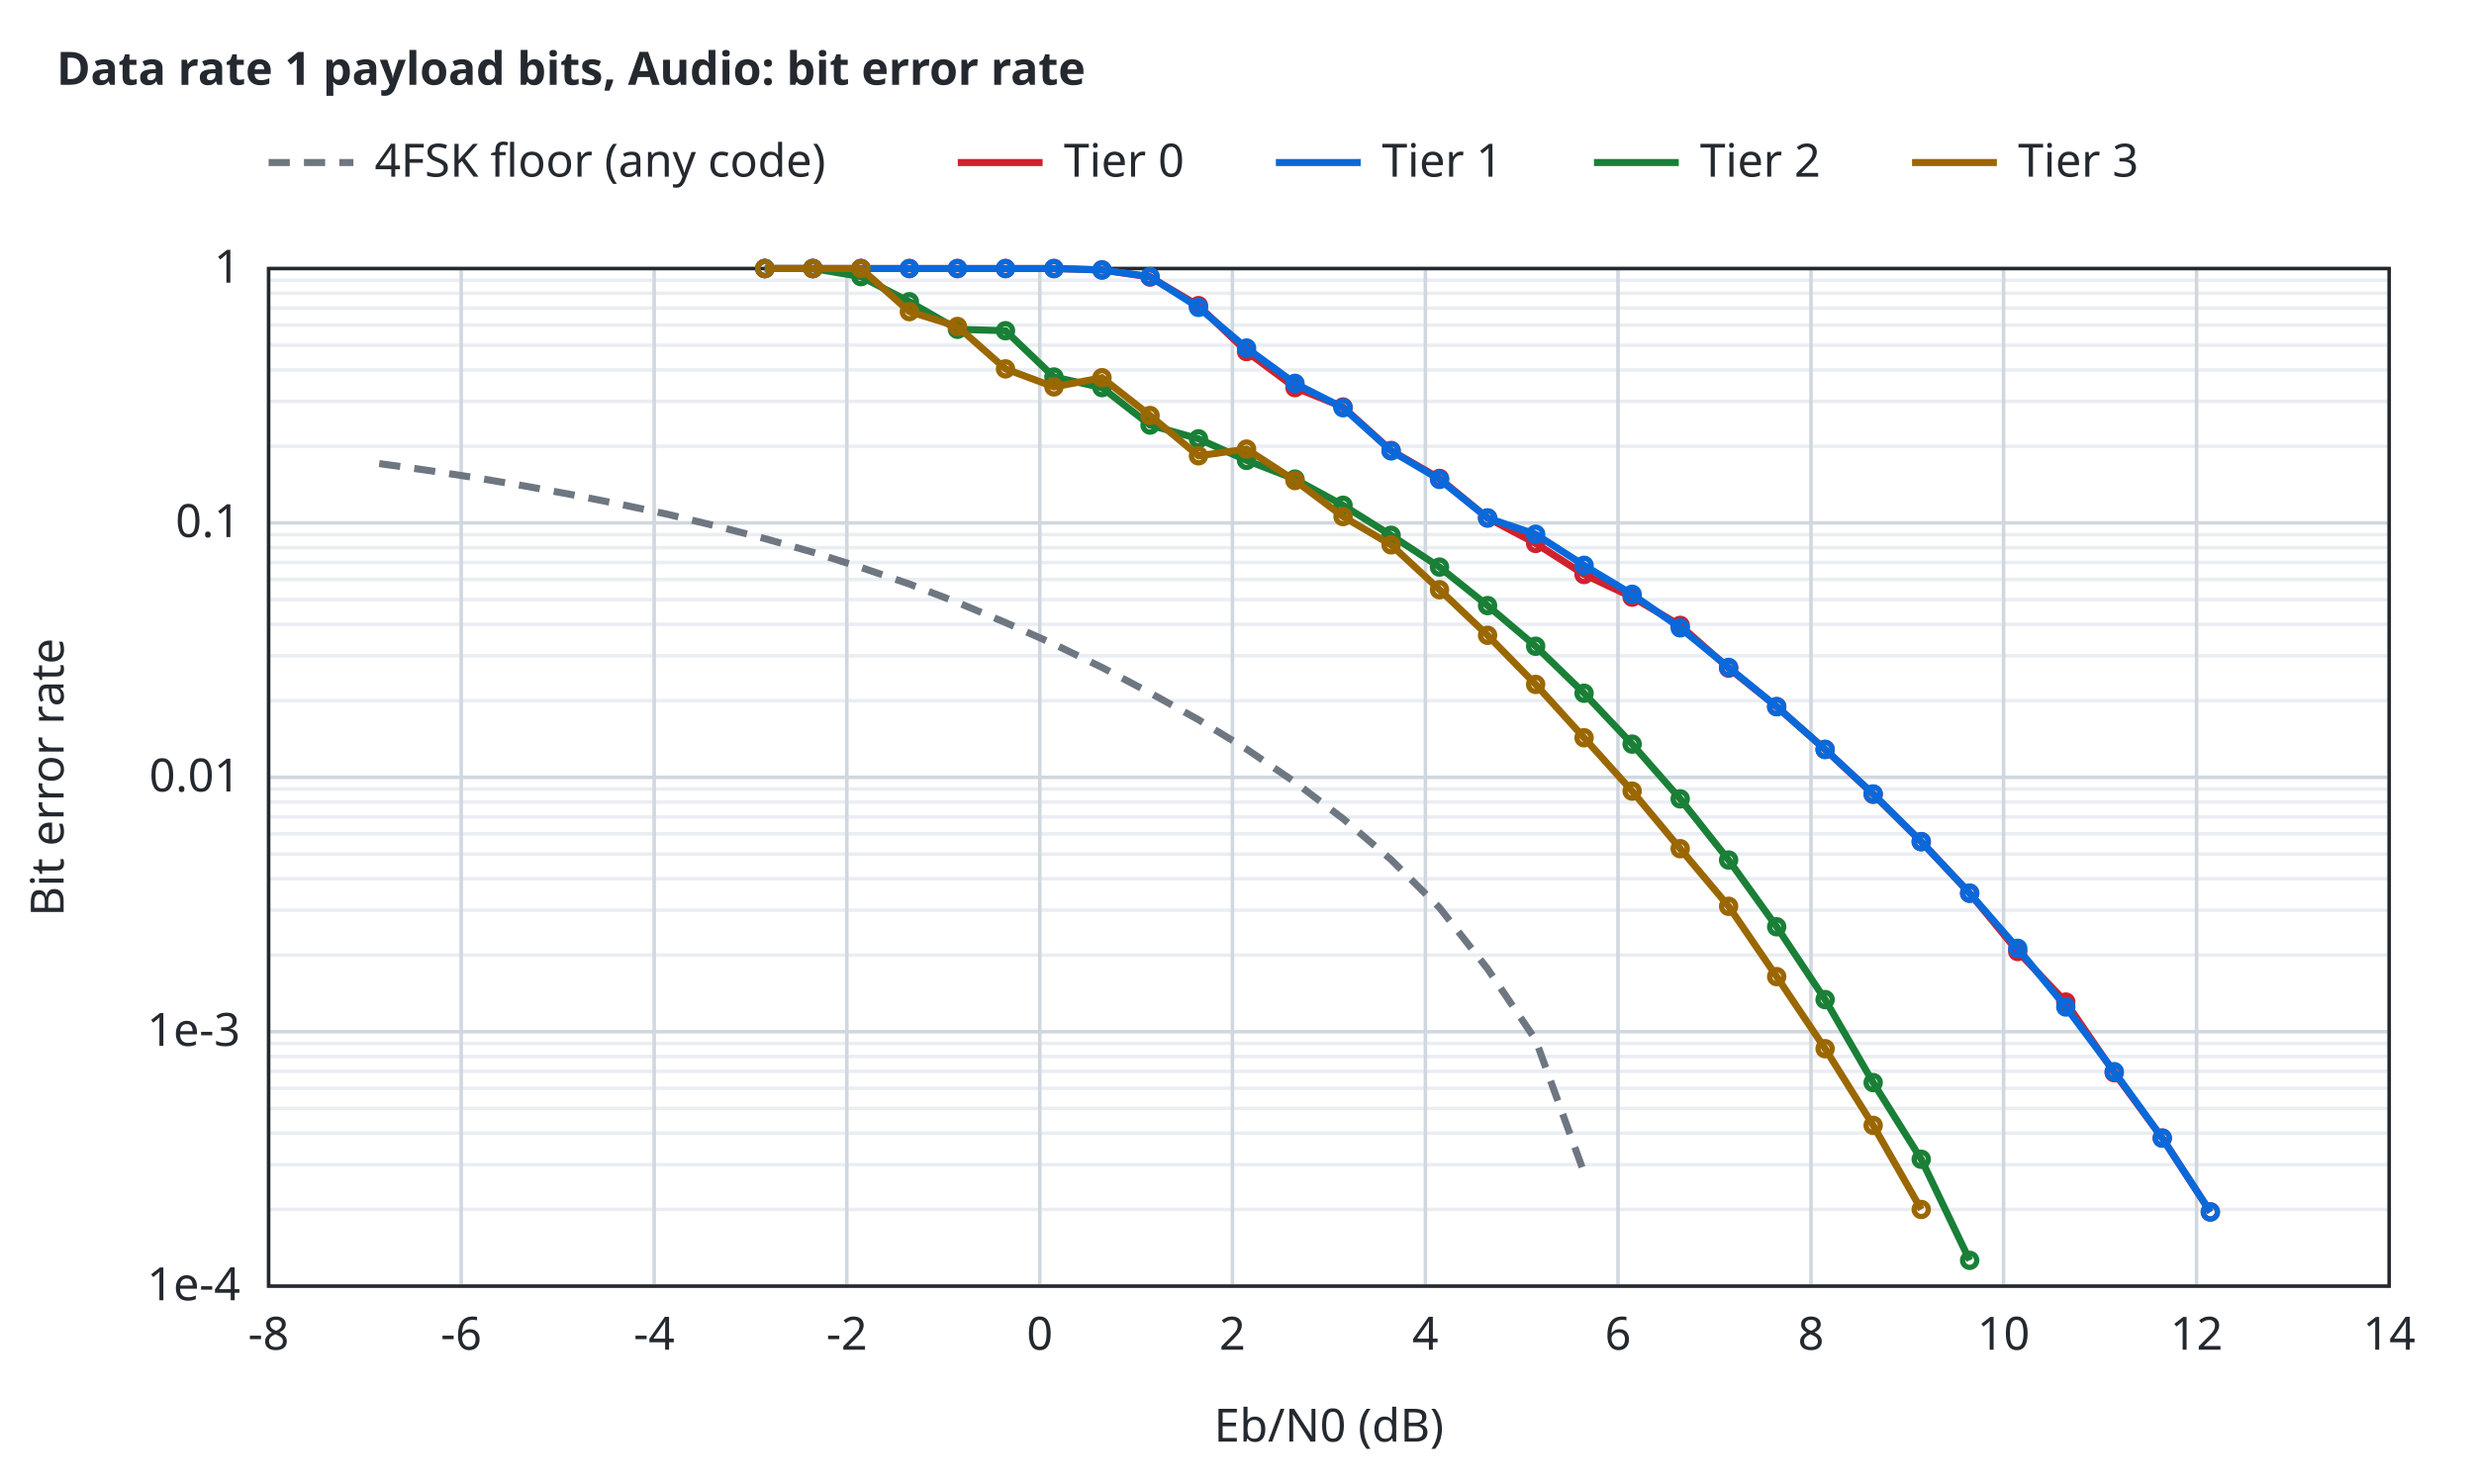
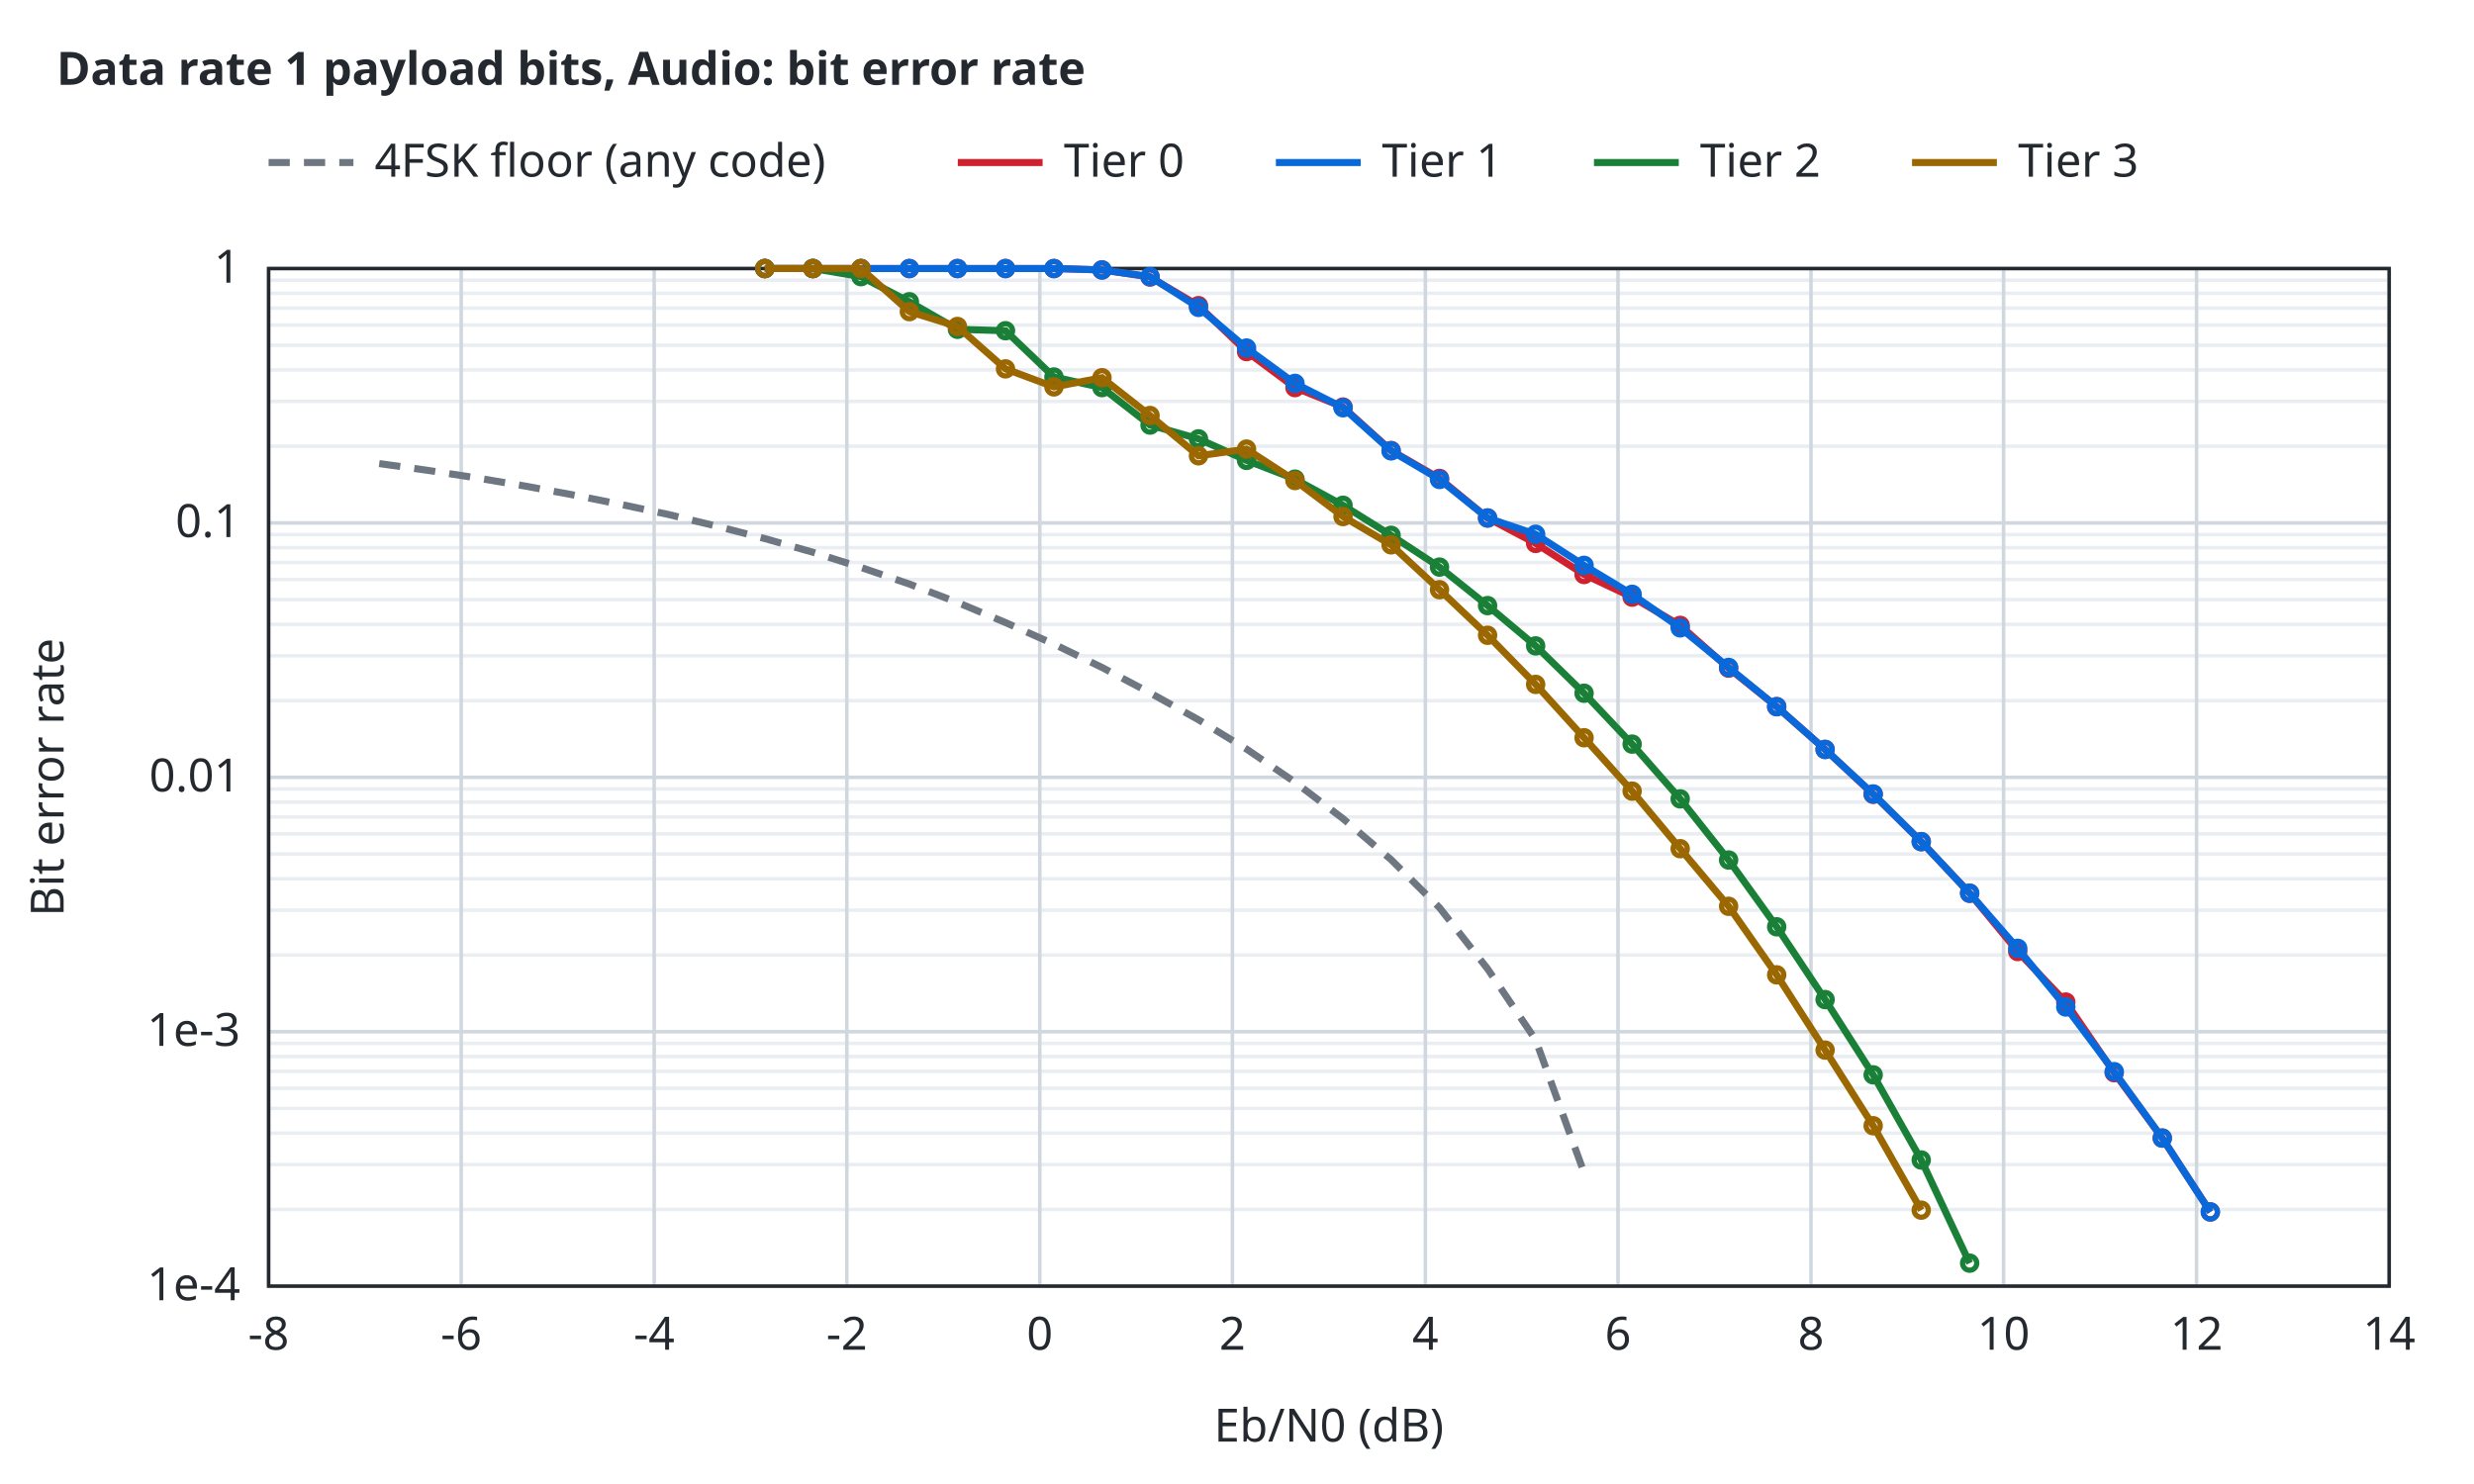
<svg xmlns="http://www.w3.org/2000/svg" width="700" height="420" viewBox="0 0 700 420">
  <style>text{font-family:sans-serif;font-size:13px;fill:#24292f}.t{font-weight:600}.bg{fill:#ffffff}.ax{stroke:#24292f;stroke-width:1;fill:none}.gr{stroke:#d0d7de;stroke-width:1}.mi{stroke:#eaeef2;stroke-width:1}.r0{stroke:#6e7781}.r1{stroke:#bc4c00}.r2{stroke:#8250df}.r3{stroke:#1b7c83}.r4{stroke:#9a6700}.s1{stroke:#cf222e}.s2{stroke:#0969da}.s3{stroke:#1a7f37}.s4{stroke:#9a6700}.q0{fill:#6e7781}.q1{fill:#bc4c00}.q2{fill:#8250df}.f1{fill:#cf222e}.f2{fill:#0969da}.f3{fill:#1a7f37}.f4{fill:#9a6700}.l{fill:none;stroke-width:2}.p{fill:none;stroke-width:1.5}.e{fill:none;stroke-width:1;stroke-opacity:.25}@media (prefers-color-scheme:dark){text{fill:#e6edf3}.bg{fill:#0d1117}.ax{stroke:#8b949e}.gr{stroke:#30363d}.mi{stroke:#21262d}.r0{stroke:#8b949e}.r1{stroke:#f0883e}.r2{stroke:#d2a8ff}.r3{stroke:#39c5cf}.r4{stroke:#d29922}.s1{stroke:#ff7b72}.s2{stroke:#58a6ff}.s3{stroke:#3fb950}.s4{stroke:#d29922}.q0{fill:#8b949e}.q1{fill:#f0883e}.q2{fill:#d2a8ff}.f1{fill:#ff7b72}.f2{fill:#58a6ff}.f3{fill:#3fb950}.f4{fill:#d29922}}</style>
  <rect class="bg" width="100%" height="100%" />
  <text class="t" x="16" y="24">Data rate 1 payload bits, Audio: bit error rate</text>
  <line class="mi" x1="76.0" y1="342.3" x2="676.0" y2="342.3" />
  <line class="mi" x1="76.0" y1="329.6" x2="676.0" y2="329.6" />
  <line class="mi" x1="76.0" y1="320.7" x2="676.0" y2="320.7" />
  <line class="mi" x1="76.0" y1="313.7" x2="676.0" y2="313.7" />
  <line class="mi" x1="76.0" y1="308.0" x2="676.0" y2="308.0" />
  <line class="mi" x1="76.0" y1="303.2" x2="676.0" y2="303.2" />
  <line class="mi" x1="76.0" y1="299.0" x2="676.0" y2="299.0" />
  <line class="mi" x1="76.0" y1="295.3" x2="676.0" y2="295.3" />
  <line class="mi" x1="76.0" y1="270.3" x2="676.0" y2="270.3" />
  <line class="mi" x1="76.0" y1="257.6" x2="676.0" y2="257.6" />
  <line class="mi" x1="76.0" y1="248.7" x2="676.0" y2="248.7" />
  <line class="mi" x1="76.0" y1="241.7" x2="676.0" y2="241.7" />
  <line class="mi" x1="76.0" y1="236.0" x2="676.0" y2="236.0" />
  <line class="mi" x1="76.0" y1="231.2" x2="676.0" y2="231.2" />
  <line class="mi" x1="76.0" y1="227.0" x2="676.0" y2="227.0" />
  <line class="mi" x1="76.0" y1="223.3" x2="676.0" y2="223.3" />
  <line class="mi" x1="76.0" y1="198.3" x2="676.0" y2="198.3" />
  <line class="mi" x1="76.0" y1="185.6" x2="676.0" y2="185.6" />
  <line class="mi" x1="76.0" y1="176.7" x2="676.0" y2="176.7" />
  <line class="mi" x1="76.0" y1="169.7" x2="676.0" y2="169.7" />
  <line class="mi" x1="76.0" y1="164.0" x2="676.0" y2="164.0" />
  <line class="mi" x1="76.0" y1="159.2" x2="676.0" y2="159.2" />
  <line class="mi" x1="76.0" y1="155.0" x2="676.0" y2="155.0" />
  <line class="mi" x1="76.0" y1="151.3" x2="676.0" y2="151.3" />
  <line class="mi" x1="76.0" y1="126.3" x2="676.0" y2="126.3" />
  <line class="mi" x1="76.0" y1="113.6" x2="676.0" y2="113.6" />
  <line class="mi" x1="76.0" y1="104.7" x2="676.0" y2="104.7" />
  <line class="mi" x1="76.0" y1="97.7" x2="676.0" y2="97.7" />
  <line class="mi" x1="76.0" y1="92.0" x2="676.0" y2="92.0" />
  <line class="mi" x1="76.0" y1="87.2" x2="676.0" y2="87.2" />
  <line class="mi" x1="76.0" y1="83.0" x2="676.0" y2="83.0" />
  <line class="mi" x1="76.0" y1="79.3" x2="676.0" y2="79.3" />
  <line class="gr" x1="76.0" y1="364.0" x2="76.0" y2="76.0" />
  <text x="76.0" y="382.0" text-anchor="middle">-8</text>
  <line class="gr" x1="130.5" y1="364.0" x2="130.5" y2="76.0" />
  <text x="130.5" y="382.0" text-anchor="middle">-6</text>
  <line class="gr" x1="185.1" y1="364.0" x2="185.1" y2="76.0" />
  <text x="185.1" y="382.0" text-anchor="middle">-4</text>
  <line class="gr" x1="239.6" y1="364.0" x2="239.6" y2="76.0" />
  <text x="239.6" y="382.0" text-anchor="middle">-2</text>
  <line class="gr" x1="294.2" y1="364.0" x2="294.2" y2="76.0" />
  <text x="294.2" y="382.0" text-anchor="middle">0</text>
  <line class="gr" x1="348.7" y1="364.0" x2="348.7" y2="76.0" />
  <text x="348.7" y="382.0" text-anchor="middle">2</text>
  <line class="gr" x1="403.3" y1="364.0" x2="403.3" y2="76.0" />
  <text x="403.3" y="382.0" text-anchor="middle">4</text>
  <line class="gr" x1="457.8" y1="364.0" x2="457.8" y2="76.0" />
  <text x="457.8" y="382.0" text-anchor="middle">6</text>
  <line class="gr" x1="512.4" y1="364.0" x2="512.4" y2="76.0" />
  <text x="512.4" y="382.0" text-anchor="middle">8</text>
  <line class="gr" x1="566.9" y1="364.0" x2="566.9" y2="76.0" />
  <text x="566.9" y="382.0" text-anchor="middle">10</text>
  <line class="gr" x1="621.5" y1="364.0" x2="621.5" y2="76.0" />
  <text x="621.5" y="382.0" text-anchor="middle">12</text>
  <line class="gr" x1="676.0" y1="364.0" x2="676.0" y2="76.0" />
  <text x="676.0" y="382.0" text-anchor="middle">14</text>
  <line class="gr" x1="76.0" y1="364.0" x2="676.0" y2="364.0" />
  <text x="68.0" y="368.0" text-anchor="end">1e-4</text>
  <line class="gr" x1="76.0" y1="292.0" x2="676.0" y2="292.0" />
  <text x="68.0" y="296.0" text-anchor="end">1e-3</text>
  <line class="gr" x1="76.0" y1="220.0" x2="676.0" y2="220.0" />
  <text x="68.0" y="224.0" text-anchor="end">0.01</text>
  <line class="gr" x1="76.0" y1="148.0" x2="676.0" y2="148.0" />
  <text x="68.0" y="152.0" text-anchor="end">0.1</text>
  <line class="gr" x1="76.0" y1="76.0" x2="676.0" y2="76.0" />
  <text x="68.0" y="80.0" text-anchor="end">1</text>
  <rect class="ax" x="76.0" y="76.0" width="600.0" height="288.0" />
  <text x="376.0" y="408.0" text-anchor="middle">Eb/N0 (dB)</text>
  <text x="18" y="220.0" text-anchor="middle" transform="rotate(-90 18 220.0)">Bit error rate</text>
  <path class="l r0" stroke-dasharray="6 4" d="M107.3,131.2 L120.9,133.1 L134.5,135.2 L148.2,137.5 L161.8,140.0 L175.4,142.7 L189.1,145.6 L202.7,148.9 L216.3,152.4 L230.0,156.3 L243.6,160.6 L257.3,165.3 L270.9,170.5 L284.5,176.2 L298.2,182.3 L311.8,188.9 L325.4,196.1 L339.1,203.7 L352.7,212.0 L366.3,221.3 L380.0,231.7 L393.6,243.3 L407.3,256.9 L420.9,274.2 L434.5,294.3 L448.2,331.9" />
  <path class="l s1" d="M216.4,76.0 L230.0,76.0 L243.6,76.0 L257.3,76.0 L270.9,76.0 L284.5,76.0 L298.2,76.0 L311.8,76.4 L325.4,78.4 L339.1,86.5 L352.7,99.5 L366.4,109.7 L380.0,115.2 L393.6,127.5 L407.3,135.4 L420.9,146.6 L434.5,153.8 L448.2,162.6 L461.8,169.0 L475.4,177.0 L489.1,189.1 L502.7,200.0 L516.4,212.1 L530.0,224.8 L543.6,238.2 L557.3,252.8 L570.9,269.3 L584.5,283.6 L598.2,303.6 L611.8,322.1 L625.4,343.0" />
  <circle class="p s1" cx="216.4" cy="76.0" r="2" />
  <circle class="p s1" cx="230.0" cy="76.0" r="2" />
  <circle class="p s1" cx="243.6" cy="76.0" r="2" />
  <circle class="p s1" cx="257.3" cy="76.0" r="2" />
  <circle class="p s1" cx="270.9" cy="76.0" r="2" />
  <circle class="p s1" cx="284.5" cy="76.0" r="2" />
  <circle class="p s1" cx="298.2" cy="76.0" r="2" />
  <circle class="p s1" cx="311.8" cy="76.4" r="2" />
  <circle class="p s1" cx="325.4" cy="78.4" r="2" />
  <circle class="p s1" cx="339.1" cy="86.5" r="2" />
  <circle class="p s1" cx="352.7" cy="99.5" r="2" />
  <circle class="p s1" cx="366.4" cy="109.7" r="2" />
  <circle class="p s1" cx="380.0" cy="115.2" r="2" />
  <circle class="p s1" cx="393.6" cy="127.5" r="2" />
  <circle class="p s1" cx="407.3" cy="135.4" r="2" />
  <circle class="p s1" cx="420.9" cy="146.6" r="2" />
  <circle class="p s1" cx="434.5" cy="153.8" r="2" />
  <circle class="p s1" cx="448.2" cy="162.6" r="2" />
  <circle class="p s1" cx="461.8" cy="169.0" r="2" />
  <circle class="p s1" cx="475.4" cy="177.0" r="2" />
  <circle class="p s1" cx="489.1" cy="189.1" r="2" />
  <circle class="p s1" cx="502.7" cy="200.0" r="2" />
  <circle class="p s1" cx="516.4" cy="212.1" r="2" />
  <circle class="p s1" cx="530.0" cy="224.8" r="2" />
  <circle class="p s1" cx="543.6" cy="238.2" r="2" />
  <circle class="p s1" cx="557.3" cy="252.8" r="2" />
  <circle class="p s1" cx="570.9" cy="269.3" r="2" />
  <circle class="p s1" cx="584.5" cy="283.6" r="2" />
  <circle class="p s1" cx="598.2" cy="303.6" r="2" />
  <circle class="p s1" cx="611.8" cy="322.1" r="2" />
  <circle class="p s1" cx="625.4" cy="343.0" r="2" />
  <path class="l s2" d="M216.4,76.0 L230.0,76.0 L243.6,76.0 L257.3,76.0 L270.9,76.0 L284.5,76.0 L298.2,76.0 L311.8,76.4 L325.4,78.3 L339.1,87.0 L352.7,98.5 L366.4,108.5 L380.0,115.4 L393.6,127.6 L407.3,135.7 L420.9,146.6 L434.5,151.2 L448.2,160.0 L461.8,168.2 L475.4,177.7 L489.1,188.9 L502.7,200.0 L516.4,212.1 L530.0,224.7 L543.6,238.2 L557.3,252.8 L570.9,268.4 L584.5,285.0 L598.2,303.3 L611.8,322.1 L625.4,343.0" />
  <circle class="p s2" cx="216.4" cy="76.0" r="2" />
  <circle class="p s2" cx="230.0" cy="76.0" r="2" />
  <circle class="p s2" cx="243.6" cy="76.0" r="2" />
  <circle class="p s2" cx="257.3" cy="76.0" r="2" />
  <circle class="p s2" cx="270.9" cy="76.0" r="2" />
  <circle class="p s2" cx="284.5" cy="76.0" r="2" />
  <circle class="p s2" cx="298.2" cy="76.0" r="2" />
  <circle class="p s2" cx="311.8" cy="76.4" r="2" />
  <circle class="p s2" cx="325.4" cy="78.3" r="2" />
  <circle class="p s2" cx="339.1" cy="87.0" r="2" />
  <circle class="p s2" cx="352.7" cy="98.5" r="2" />
  <circle class="p s2" cx="366.4" cy="108.5" r="2" />
  <circle class="p s2" cx="380.0" cy="115.4" r="2" />
  <circle class="p s2" cx="393.6" cy="127.6" r="2" />
  <circle class="p s2" cx="407.3" cy="135.7" r="2" />
  <circle class="p s2" cx="420.9" cy="146.6" r="2" />
  <circle class="p s2" cx="434.5" cy="151.2" r="2" />
  <circle class="p s2" cx="448.2" cy="160.0" r="2" />
  <circle class="p s2" cx="461.8" cy="168.2" r="2" />
  <circle class="p s2" cx="475.4" cy="177.7" r="2" />
  <circle class="p s2" cx="489.1" cy="188.9" r="2" />
  <circle class="p s2" cx="502.7" cy="200.0" r="2" />
  <circle class="p s2" cx="516.4" cy="212.1" r="2" />
  <circle class="p s2" cx="530.0" cy="224.7" r="2" />
  <circle class="p s2" cx="543.6" cy="238.2" r="2" />
  <circle class="p s2" cx="557.3" cy="252.8" r="2" />
  <circle class="p s2" cx="570.9" cy="268.4" r="2" />
  <circle class="p s2" cx="584.5" cy="285.0" r="2" />
  <circle class="p s2" cx="598.2" cy="303.3" r="2" />
  <circle class="p s2" cx="611.8" cy="322.1" r="2" />
  <circle class="p s2" cx="625.4" cy="343.0" r="2" />
-   <path class="l s3" d="M216.4,76.0 L230.0,76.0 L243.6,78.3 L257.3,85.4 L270.9,93.2 L284.5,93.6 L298.2,106.7 L311.8,109.7 L325.4,120.3 L339.1,124.2 L352.7,130.3 L366.4,135.6 L380.0,143.0 L393.6,151.5 L407.3,160.5 L420.9,171.4 L434.5,182.9 L448.2,196.2 L461.8,210.6 L475.4,226.1 L489.1,243.4 L502.7,262.3 L516.4,282.9 L530.0,306.4 L543.6,328.1 L557.3,356.7" />
+   <path class="l s3" d="M216.4,76.0 L230.0,76.0 L243.6,78.3 L257.3,85.4 L270.9,93.2 L284.5,93.6 L298.2,106.7 L311.8,109.7 L325.4,120.3 L339.1,124.2 L352.7,130.3 L366.4,135.6 L380.0,143.0 L393.6,151.5 L407.3,160.5 L420.9,171.4 L434.5,182.8 L448.2,196.2 L461.8,210.6 L475.4,226.1 L489.1,243.4 L502.7,262.3 L516.4,282.9 L530.0,304.2 L543.6,328.3 L557.3,357.5" />
  <circle class="p s3" cx="216.4" cy="76.0" r="2" />
  <circle class="p s3" cx="230.0" cy="76.0" r="2" />
  <circle class="p s3" cx="243.6" cy="78.3" r="2" />
  <circle class="p s3" cx="257.3" cy="85.4" r="2" />
  <circle class="p s3" cx="270.9" cy="93.2" r="2" />
  <circle class="p s3" cx="284.5" cy="93.6" r="2" />
  <circle class="p s3" cx="298.2" cy="106.7" r="2" />
  <circle class="p s3" cx="311.8" cy="109.7" r="2" />
  <circle class="p s3" cx="325.4" cy="120.3" r="2" />
  <circle class="p s3" cx="339.1" cy="124.2" r="2" />
  <circle class="p s3" cx="352.7" cy="130.3" r="2" />
  <circle class="p s3" cx="366.4" cy="135.6" r="2" />
  <circle class="p s3" cx="380.0" cy="143.0" r="2" />
  <circle class="p s3" cx="393.6" cy="151.5" r="2" />
  <circle class="p s3" cx="407.3" cy="160.5" r="2" />
  <circle class="p s3" cx="420.9" cy="171.4" r="2" />
-   <circle class="p s3" cx="434.5" cy="182.9" r="2" />
+   <circle class="p s3" cx="434.5" cy="182.8" r="2" />
  <circle class="p s3" cx="448.2" cy="196.2" r="2" />
  <circle class="p s3" cx="461.8" cy="210.6" r="2" />
  <circle class="p s3" cx="475.4" cy="226.1" r="2" />
  <circle class="p s3" cx="489.1" cy="243.4" r="2" />
  <circle class="p s3" cx="502.7" cy="262.3" r="2" />
  <circle class="p s3" cx="516.4" cy="282.9" r="2" />
-   <circle class="p s3" cx="530.0" cy="306.4" r="2" />
-   <circle class="p s3" cx="543.6" cy="328.1" r="2" />
-   <circle class="p s3" cx="557.3" cy="356.7" r="2" />
-   <path class="l s4" d="M216.4,76.0 L230.0,76.0 L243.6,76.0 L257.3,88.2 L270.9,92.4 L284.5,104.4 L298.2,109.5 L311.8,106.9 L325.4,117.6 L339.1,129.0 L352.7,127.1 L366.4,136.0 L380.0,146.2 L393.6,154.2 L407.3,166.9 L420.9,179.8 L434.5,193.7 L448.2,208.8 L461.8,223.9 L475.4,240.2 L489.1,256.5 L502.7,276.4 L516.4,296.8 L530.0,318.5 L543.6,342.3" />
+   <circle class="p s3" cx="530.0" cy="304.2" r="2" />
+   <circle class="p s3" cx="543.6" cy="328.3" r="2" />
+   <circle class="p s3" cx="557.3" cy="357.5" r="2" />
+   <path class="l s4" d="M216.4,76.0 L230.0,76.0 L243.6,76.0 L257.3,88.2 L270.9,92.4 L284.5,104.4 L298.2,109.5 L311.8,106.9 L325.4,117.6 L339.1,129.0 L352.7,127.1 L366.4,136.0 L380.0,146.2 L393.6,154.2 L407.3,166.9 L420.9,179.8 L434.5,193.7 L448.2,208.8 L461.8,223.9 L475.4,240.2 L489.1,256.5 L502.7,275.9 L516.4,297.2 L530.0,318.6 L543.6,342.5" />
  <circle class="p s4" cx="216.4" cy="76.0" r="2" />
  <circle class="p s4" cx="230.0" cy="76.0" r="2" />
  <circle class="p s4" cx="243.6" cy="76.0" r="2" />
  <circle class="p s4" cx="257.3" cy="88.2" r="2" />
  <circle class="p s4" cx="270.9" cy="92.4" r="2" />
  <circle class="p s4" cx="284.5" cy="104.4" r="2" />
  <circle class="p s4" cx="298.2" cy="109.5" r="2" />
  <circle class="p s4" cx="311.8" cy="106.9" r="2" />
  <circle class="p s4" cx="325.4" cy="117.6" r="2" />
  <circle class="p s4" cx="339.1" cy="129.0" r="2" />
  <circle class="p s4" cx="352.7" cy="127.1" r="2" />
  <circle class="p s4" cx="366.4" cy="136.0" r="2" />
  <circle class="p s4" cx="380.0" cy="146.2" r="2" />
  <circle class="p s4" cx="393.6" cy="154.2" r="2" />
  <circle class="p s4" cx="407.3" cy="166.9" r="2" />
  <circle class="p s4" cx="420.9" cy="179.8" r="2" />
  <circle class="p s4" cx="434.5" cy="193.7" r="2" />
  <circle class="p s4" cx="448.2" cy="208.8" r="2" />
  <circle class="p s4" cx="461.8" cy="223.9" r="2" />
  <circle class="p s4" cx="475.4" cy="240.2" r="2" />
  <circle class="p s4" cx="489.1" cy="256.5" r="2" />
-   <circle class="p s4" cx="502.7" cy="276.4" r="2" />
-   <circle class="p s4" cx="516.4" cy="296.8" r="2" />
-   <circle class="p s4" cx="530.0" cy="318.5" r="2" />
-   <circle class="p s4" cx="543.6" cy="342.3" r="2" />
+   <circle class="p s4" cx="502.7" cy="275.9" r="2" />
+   <circle class="p s4" cx="516.4" cy="297.2" r="2" />
+   <circle class="p s4" cx="530.0" cy="318.6" r="2" />
+   <circle class="p s4" cx="543.6" cy="342.5" r="2" />
  <line class="l r0" stroke-dasharray="6 4" x1="76.0" y1="46.0" x2="100.0" y2="46.0" />
  <text x="106.0" y="50.0">4FSK floor (any code)</text>
  <line class="l s1" x1="271.0" y1="46.0" x2="295.0" y2="46.0" />
  <text x="301.0" y="50.0">Tier 0</text>
  <line class="l s2" x1="361.0" y1="46.0" x2="385.0" y2="46.0" />
  <text x="391.0" y="50.0">Tier 1</text>
  <line class="l s3" x1="451.0" y1="46.0" x2="475.0" y2="46.0" />
  <text x="481.0" y="50.0">Tier 2</text>
  <line class="l s4" x1="541.0" y1="46.0" x2="565.0" y2="46.0" />
  <text x="571.0" y="50.0">Tier 3</text>
</svg>
